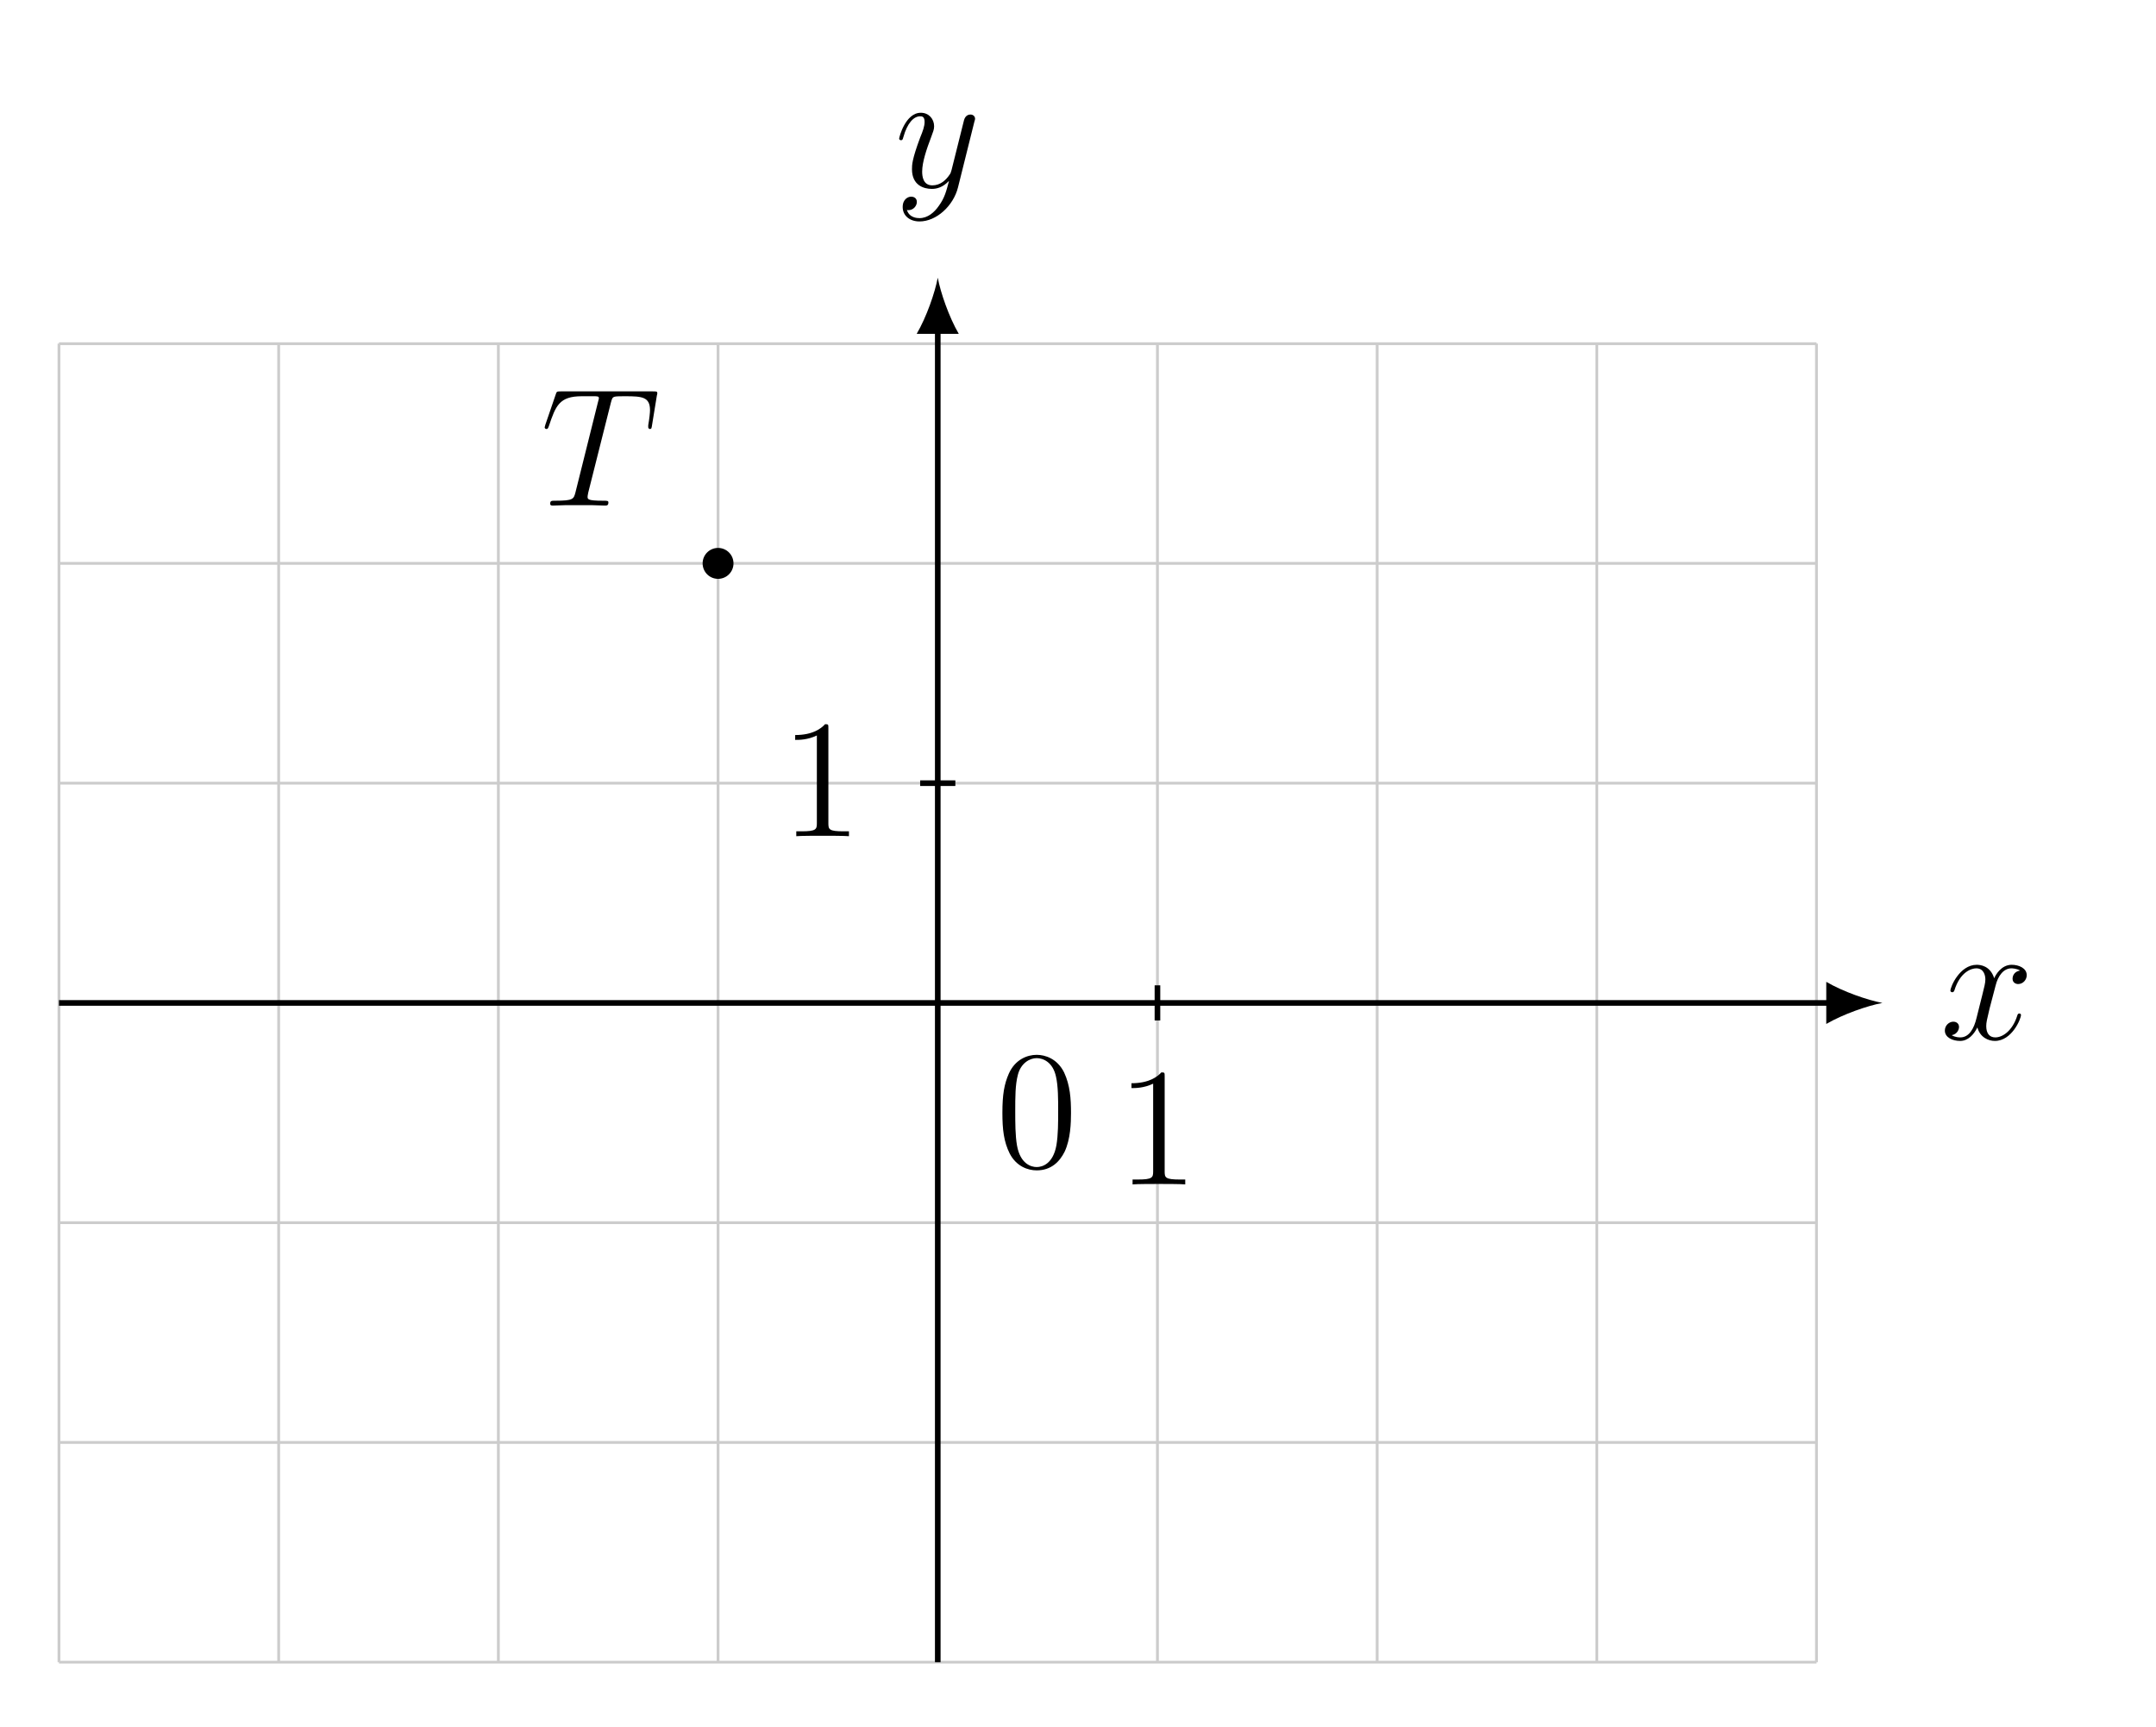
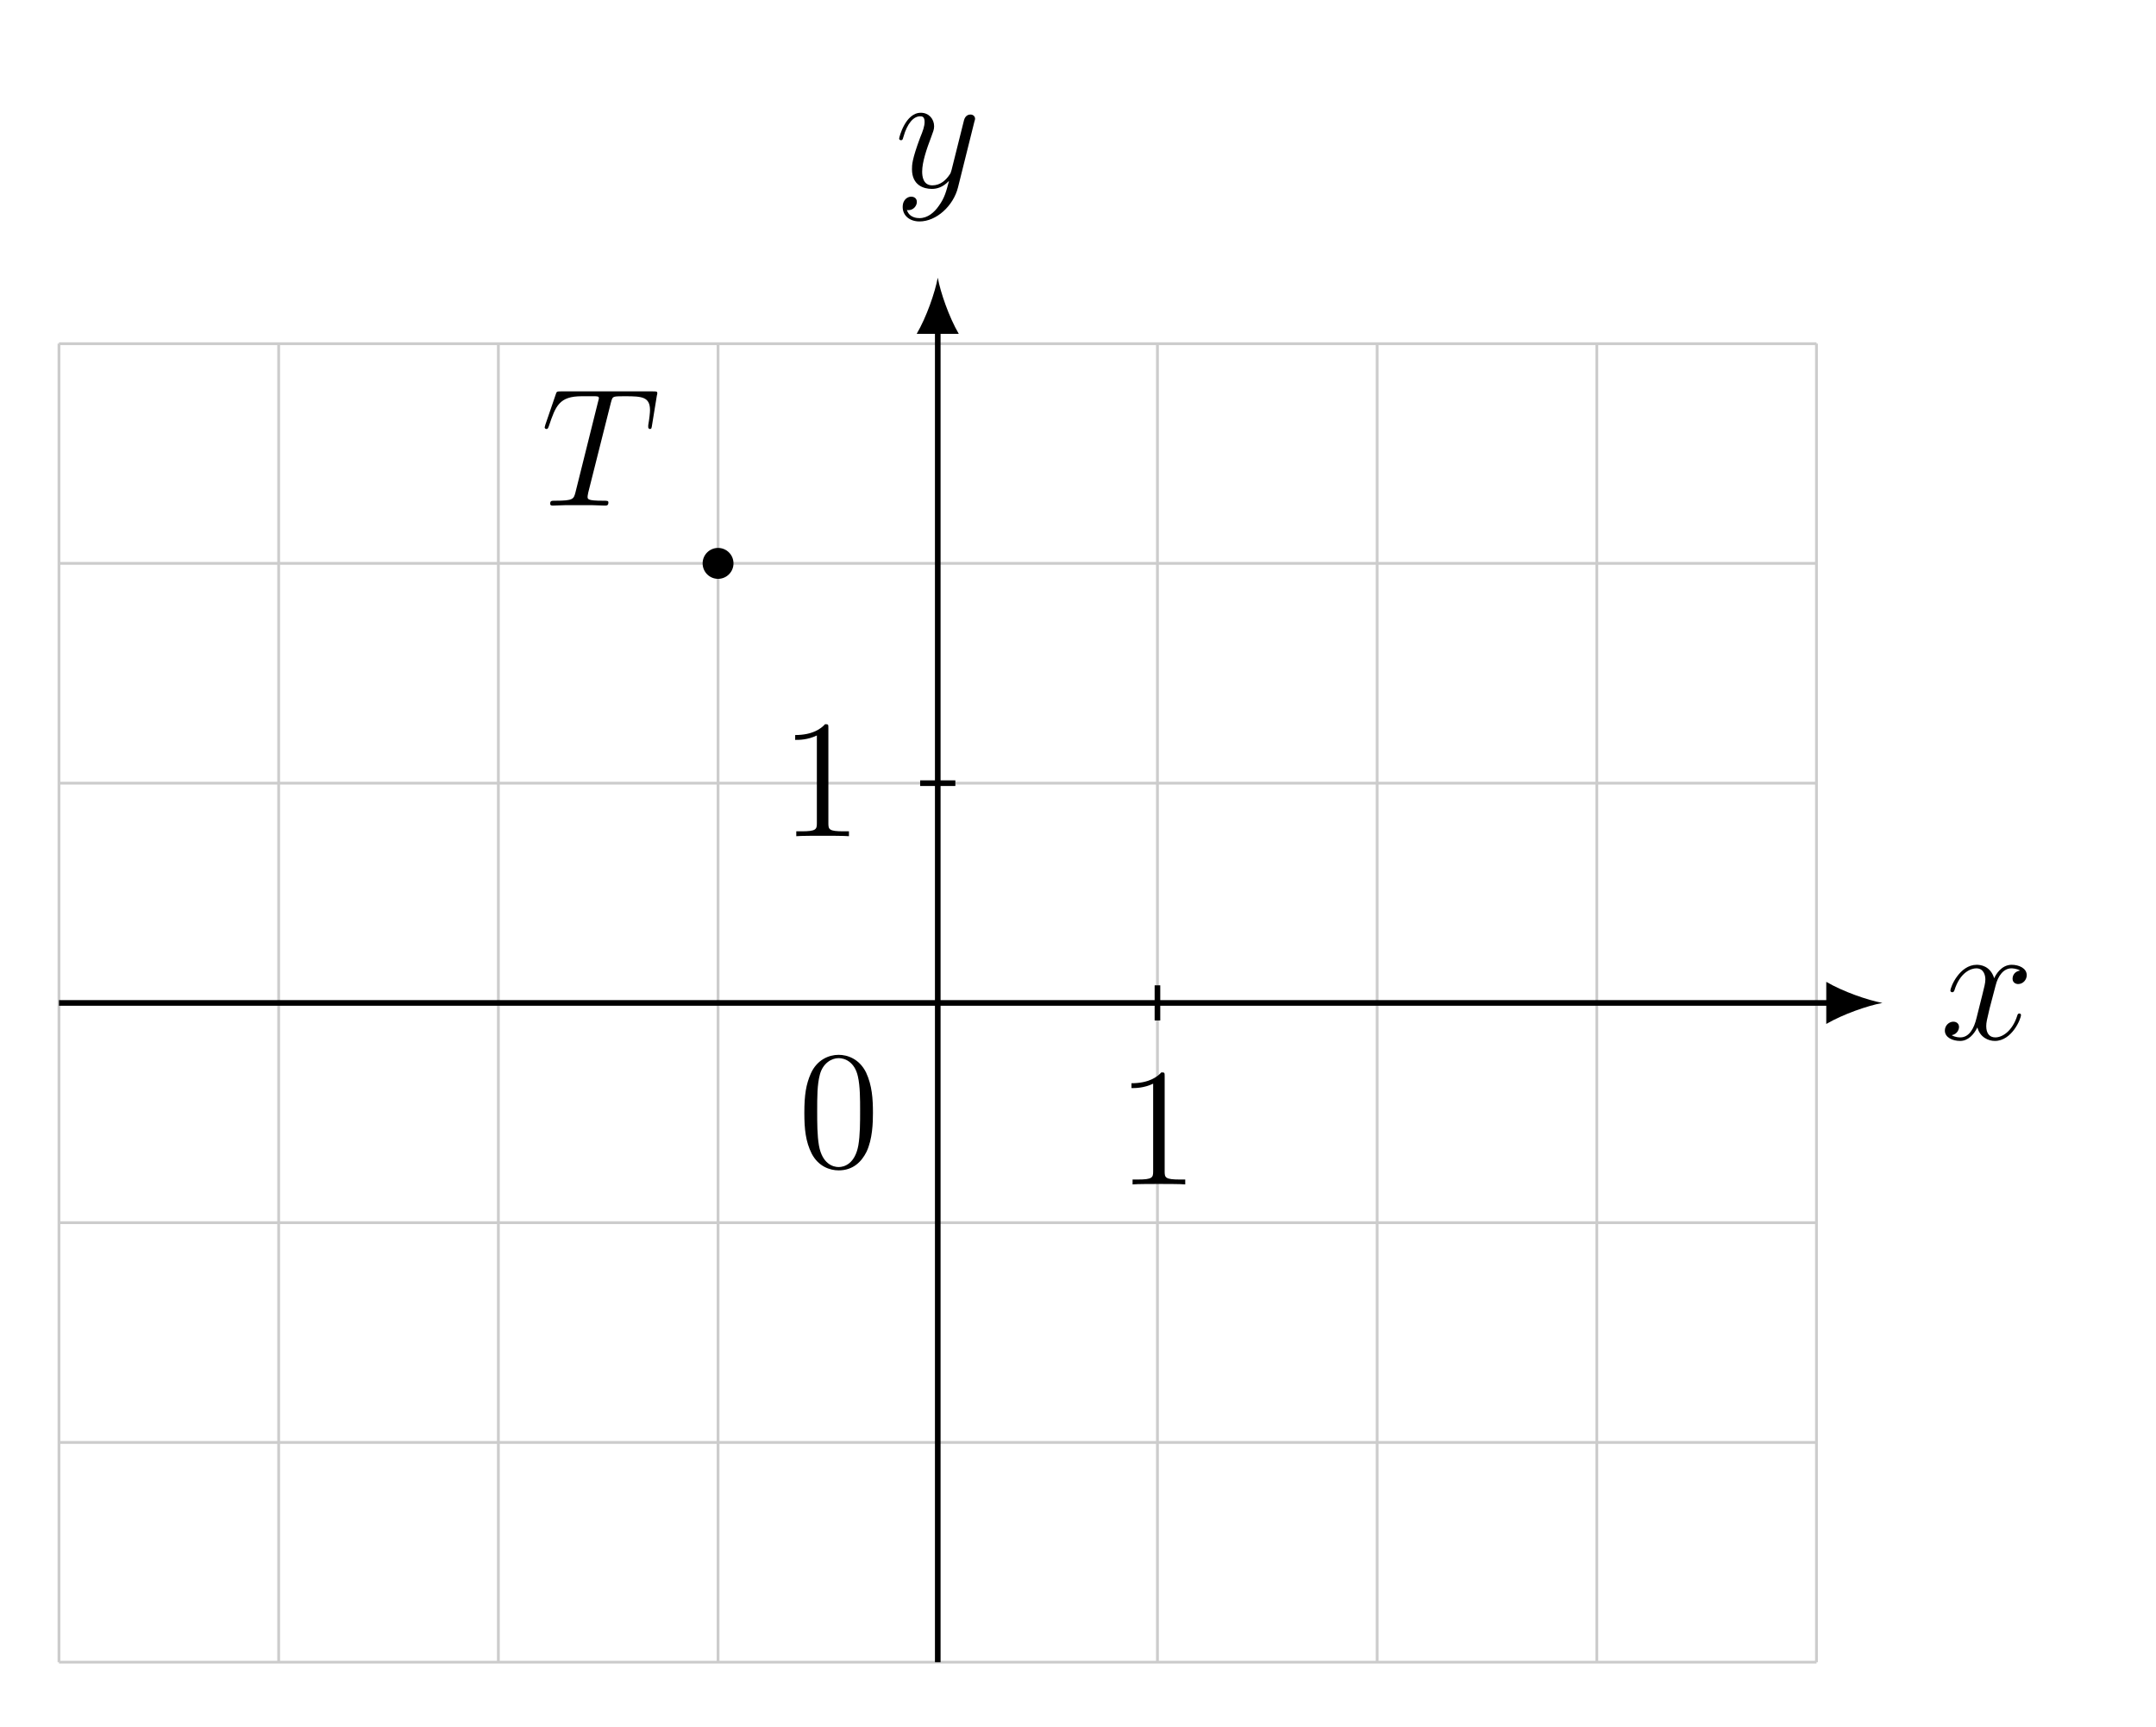
<svg xmlns="http://www.w3.org/2000/svg" xmlns:xlink="http://www.w3.org/1999/xlink" width="152.226pt" height="121.865pt" viewBox="0 0 152.226 121.865" version="1.2">
  <defs>
    <g>
      <symbol overflow="visible" id="glyph0-0">
        <path style="stroke:none;" d="" />
      </symbol>
      <symbol overflow="visible" id="glyph0-1">
        <path style="stroke:none;" d="M 5.703 -1.703 C 5.703 -1.766 5.656 -1.812 5.594 -1.812 C 5.484 -1.812 5.469 -1.75 5.438 -1.656 C 5.109 -0.609 4.422 -0.125 3.891 -0.125 C 3.469 -0.125 3.25 -0.422 3.25 -0.922 C 3.25 -1.172 3.297 -1.375 3.484 -2.156 L 3.906 -3.766 C 4.078 -4.484 4.484 -5 5.031 -5 C 5.031 -5 5.391 -5 5.641 -4.844 C 5.25 -4.781 5.109 -4.5 5.109 -4.266 C 5.109 -3.984 5.344 -3.891 5.5 -3.891 C 5.859 -3.891 6.109 -4.203 6.109 -4.516 C 6.109 -5.016 5.547 -5.25 5.047 -5.25 C 4.312 -5.25 3.906 -4.531 3.812 -4.297 C 3.531 -5.203 2.797 -5.25 2.578 -5.25 C 1.375 -5.25 0.719 -3.688 0.719 -3.422 C 0.719 -3.375 0.766 -3.312 0.859 -3.312 C 0.953 -3.312 0.969 -3.391 1 -3.438 C 1.406 -4.75 2.203 -5 2.547 -5 C 3.078 -5 3.188 -4.5 3.188 -4.219 C 3.188 -3.953 3.109 -3.688 2.969 -3.109 L 2.562 -1.484 C 2.391 -0.766 2.047 -0.125 1.422 -0.125 C 1.359 -0.125 1.062 -0.125 0.812 -0.281 C 1.234 -0.359 1.328 -0.719 1.328 -0.859 C 1.328 -1.094 1.156 -1.234 0.922 -1.234 C 0.641 -1.234 0.328 -0.984 0.328 -0.609 C 0.328 -0.109 0.891 0.125 1.406 0.125 C 1.969 0.125 2.375 -0.328 2.625 -0.828 C 2.812 -0.125 3.406 0.125 3.859 0.125 C 5.062 0.125 5.703 -1.438 5.703 -1.703 Z M 5.703 -1.703 " />
      </symbol>
      <symbol overflow="visible" id="glyph0-2">
        <path style="stroke:none;" d="M 5.641 -4.625 C 5.656 -4.688 5.688 -4.75 5.688 -4.828 C 5.688 -5 5.547 -5.125 5.359 -5.125 C 5.25 -5.125 5 -5.078 4.906 -4.719 L 4.031 -1.219 C 3.969 -1.016 3.969 -0.984 3.875 -0.859 C 3.641 -0.516 3.25 -0.125 2.672 -0.125 C 2.016 -0.125 1.953 -0.766 1.953 -1.094 C 1.953 -1.766 2.266 -2.688 2.594 -3.547 C 2.719 -3.891 2.797 -4.062 2.797 -4.297 C 2.797 -4.797 2.438 -5.25 1.859 -5.25 C 0.766 -5.25 0.328 -3.516 0.328 -3.422 C 0.328 -3.375 0.375 -3.312 0.453 -3.312 C 0.562 -3.312 0.578 -3.359 0.625 -3.531 C 0.906 -4.531 1.359 -5 1.812 -5 C 1.922 -5 2.125 -5 2.125 -4.609 C 2.125 -4.297 2 -3.953 1.812 -3.5 C 1.234 -1.953 1.234 -1.562 1.234 -1.266 C 1.234 -0.141 2.047 0.125 2.641 0.125 C 2.984 0.125 3.406 0.016 3.828 -0.422 L 3.844 -0.422 C 3.656 0.281 3.547 0.75 3.125 1.328 C 2.812 1.781 2.344 2.188 1.766 2.188 C 1.609 2.188 1.047 2.172 0.875 1.609 C 0.906 1.625 0.984 1.625 0.984 1.625 C 1.344 1.625 1.578 1.312 1.578 1.047 C 1.578 0.766 1.359 0.672 1.172 0.672 C 0.984 0.672 0.578 0.828 0.578 1.406 C 0.578 2.016 1.078 2.422 1.766 2.422 C 2.953 2.422 4.156 1.328 4.484 0.016 Z M 5.641 -4.625 " />
      </symbol>
      <symbol overflow="visible" id="glyph0-3">
        <path style="stroke:none;" d="M 7.859 -5.656 L 8.203 -7.766 C 8.234 -7.875 8.234 -7.891 8.234 -7.938 C 8.234 -8.062 8.156 -8.062 7.922 -8.062 L 1.422 -8.062 C 1.141 -8.062 1.125 -8.047 1.062 -7.844 L 0.328 -5.703 C 0.328 -5.672 0.281 -5.531 0.281 -5.531 C 0.281 -5.469 0.328 -5.406 0.406 -5.406 C 0.5 -5.406 0.516 -5.453 0.578 -5.609 C 1.062 -7.047 1.312 -7.719 2.906 -7.719 L 3.703 -7.719 C 3.984 -7.719 4.109 -7.719 4.109 -7.594 C 4.109 -7.547 4.109 -7.531 4.047 -7.312 L 2.453 -0.922 C 2.328 -0.469 2.312 -0.344 1.047 -0.344 C 0.75 -0.344 0.672 -0.344 0.672 -0.125 C 0.672 0 0.797 0 0.859 0 C 1.156 0 1.469 -0.031 1.766 -0.031 L 3.609 -0.031 C 3.906 -0.031 4.234 0 4.531 0 C 4.656 0 4.781 0 4.781 -0.219 C 4.781 -0.344 4.703 -0.344 4.391 -0.344 C 3.312 -0.344 3.312 -0.453 3.312 -0.625 C 3.312 -0.625 3.312 -0.719 3.359 -0.922 L 4.953 -7.25 C 5.031 -7.531 5.047 -7.641 5.234 -7.688 C 5.328 -7.719 5.719 -7.719 5.969 -7.719 C 7.156 -7.719 7.719 -7.672 7.719 -6.734 C 7.719 -6.562 7.672 -6.109 7.594 -5.672 L 7.594 -5.531 C 7.594 -5.484 7.641 -5.406 7.703 -5.406 C 7.828 -5.406 7.828 -5.469 7.859 -5.656 Z M 7.859 -5.656 " />
      </symbol>
      <symbol overflow="visible" id="glyph1-0">
        <path style="stroke:none;" d="" />
      </symbol>
      <symbol overflow="visible" id="glyph1-1">
        <path style="stroke:none;" d="M 4.875 0 L 4.875 -0.344 L 4.5 -0.344 C 3.453 -0.344 3.422 -0.484 3.422 -0.922 L 3.422 -7.625 C 3.422 -7.891 3.422 -7.906 3.188 -7.906 C 2.906 -7.594 2.312 -7.141 1.078 -7.141 L 1.078 -6.797 C 1.359 -6.797 1.953 -6.797 2.609 -7.109 L 2.609 -0.922 C 2.609 -0.484 2.562 -0.344 1.516 -0.344 L 1.156 -0.344 L 1.156 0 C 1.469 -0.031 2.625 -0.031 3.016 -0.031 C 3.406 -0.031 4.547 -0.031 4.875 0 Z M 4.875 0 " />
      </symbol>
      <symbol overflow="visible" id="glyph1-2">
        <path style="stroke:none;" d="M 5.328 -3.812 C 5.328 -4.797 5.266 -5.75 4.844 -6.656 C 4.359 -7.641 3.5 -7.906 2.906 -7.906 C 2.219 -7.906 1.375 -7.562 0.938 -6.578 C 0.609 -5.828 0.484 -5.094 0.484 -3.812 C 0.484 -2.656 0.578 -1.781 1 -0.938 C 1.469 -0.031 2.281 0.25 2.906 0.25 C 3.938 0.25 4.531 -0.375 4.875 -1.062 C 5.297 -1.953 5.328 -3.109 5.328 -3.812 Z M 4.422 -3.953 C 4.422 -3.156 4.422 -2.25 4.297 -1.516 C 4.062 -0.219 3.312 0.016 2.906 0.016 C 2.516 0.016 1.75 -0.203 1.516 -1.5 C 1.391 -2.219 1.391 -3.109 1.391 -3.953 C 1.391 -4.922 1.391 -5.797 1.578 -6.5 C 1.781 -7.297 2.391 -7.672 2.906 -7.672 C 3.359 -7.672 4.047 -7.391 4.266 -6.375 C 4.422 -5.703 4.422 -4.75 4.422 -3.953 Z M 4.422 -3.953 " />
      </symbol>
    </g>
  </defs>
  <g id="surface1">
    <path style="fill:none;stroke-width:0.199;stroke-linecap:butt;stroke-linejoin:miter;stroke:rgb(79.999%,79.999%,79.999%);stroke-opacity:1;stroke-miterlimit:10;" d="M -62.362 -46.773 L 62.363 -46.773 M -62.362 -31.183 L 62.363 -31.183 M -62.362 -15.592 L 62.363 -15.592 M -62.362 -0.002 L 62.363 -0.002 M -62.362 15.589 L 62.363 15.589 M -62.362 31.183 L 62.363 31.183 M -62.362 46.766 L 62.363 46.766 M -62.362 -46.773 L -62.362 46.774 M -46.771 -46.773 L -46.771 46.774 M -31.181 -46.773 L -31.181 46.774 M -15.59 -46.773 L -15.59 46.774 M 0.001 -46.773 L 0.001 46.774 M 15.591 -46.773 L 15.591 46.774 M 31.182 -46.773 L 31.182 46.774 M 46.772 -46.773 L 46.772 46.774 M 62.359 -46.773 L 62.359 46.774 " transform="matrix(0.994941,0,0,-0.994941,66.21035,70.79137)" />
    <path style="fill:none;stroke-width:0.399;stroke-linecap:butt;stroke-linejoin:miter;stroke:rgb(0%,0%,0%);stroke-opacity:1;stroke-miterlimit:10;" d="M -62.362 -0.002 L 63.454 -0.002 " transform="matrix(0.994941,0,0,-0.994941,66.21035,70.79137)" />
    <path style=" stroke:none;fill-rule:nonzero;fill:rgb(0%,0%,0%);fill-opacity:1;" d="M 132.91 70.793 C 131.855 70.594 130.137 70 128.945 69.305 L 128.945 72.277 C 130.137 71.586 131.855 70.988 132.91 70.793 " />
    <g style="fill:rgb(0%,0%,0%);fill-opacity:1;">
      <use xlink:href="#glyph0-1" x="136.99" y="73.351" />
    </g>
    <path style="fill:none;stroke-width:0.399;stroke-linecap:butt;stroke-linejoin:miter;stroke:rgb(0%,0%,0%);stroke-opacity:1;stroke-miterlimit:10;" d="M 0.001 -46.773 L 0.001 47.862 " transform="matrix(0.994941,0,0,-0.994941,66.21035,70.79137)" />
    <path style=" stroke:none;fill-rule:nonzero;fill:rgb(0%,0%,0%);fill-opacity:1;" d="M 66.211 19.602 C 66.012 20.66 65.418 22.379 64.723 23.566 L 67.695 23.566 C 67.004 22.379 66.41 20.66 66.211 19.602 " />
    <g style="fill:rgb(0%,0%,0%);fill-opacity:1;">
      <use xlink:href="#glyph0-2" x="63.157" y="13.209" />
    </g>
    <path style="fill:none;stroke-width:0.399;stroke-linecap:butt;stroke-linejoin:miter;stroke:rgb(0%,0%,0%);stroke-opacity:1;stroke-miterlimit:10;" d="M 15.591 1.247 L 15.591 -1.246 " transform="matrix(0.994941,0,0,-0.994941,66.21035,70.79137)" />
    <g style="fill:rgb(0%,0%,0%);fill-opacity:1;">
      <use xlink:href="#glyph1-1" x="78.81" y="83.602" />
    </g>
    <path style="fill:none;stroke-width:0.399;stroke-linecap:butt;stroke-linejoin:miter;stroke:rgb(0%,0%,0%);stroke-opacity:1;stroke-miterlimit:10;" d="M 1.249 15.589 L -1.248 15.589 " transform="matrix(0.994941,0,0,-0.994941,66.21035,70.79137)" />
    <g style="fill:rgb(0%,0%,0%);fill-opacity:1;">
      <use xlink:href="#glyph1-1" x="55.066" y="59.024" />
    </g>
    <g style="fill:rgb(0%,0%,0%);fill-opacity:1;">
-       <use xlink:href="#glyph1-2" x="70.291" y="82.362" />
+       <use xlink:href="#glyph1-2" x="56.307" y="82.362" />
    </g>
    <path style=" stroke:none;fill-rule:nonzero;fill:rgb(0%,0%,0%);fill-opacity:1;" d="M 51.789 39.766 C 51.789 39.164 51.301 38.676 50.699 38.676 C 50.098 38.676 49.609 39.164 49.609 39.766 C 49.609 40.371 50.098 40.859 50.699 40.859 C 51.301 40.859 51.789 40.371 51.789 39.766 Z M 51.789 39.766 " />
    <g style="fill:rgb(0%,0%,0%);fill-opacity:1;">
      <use xlink:href="#glyph0-3" x="38.175" y="35.688" />
    </g>
  </g>
</svg>
